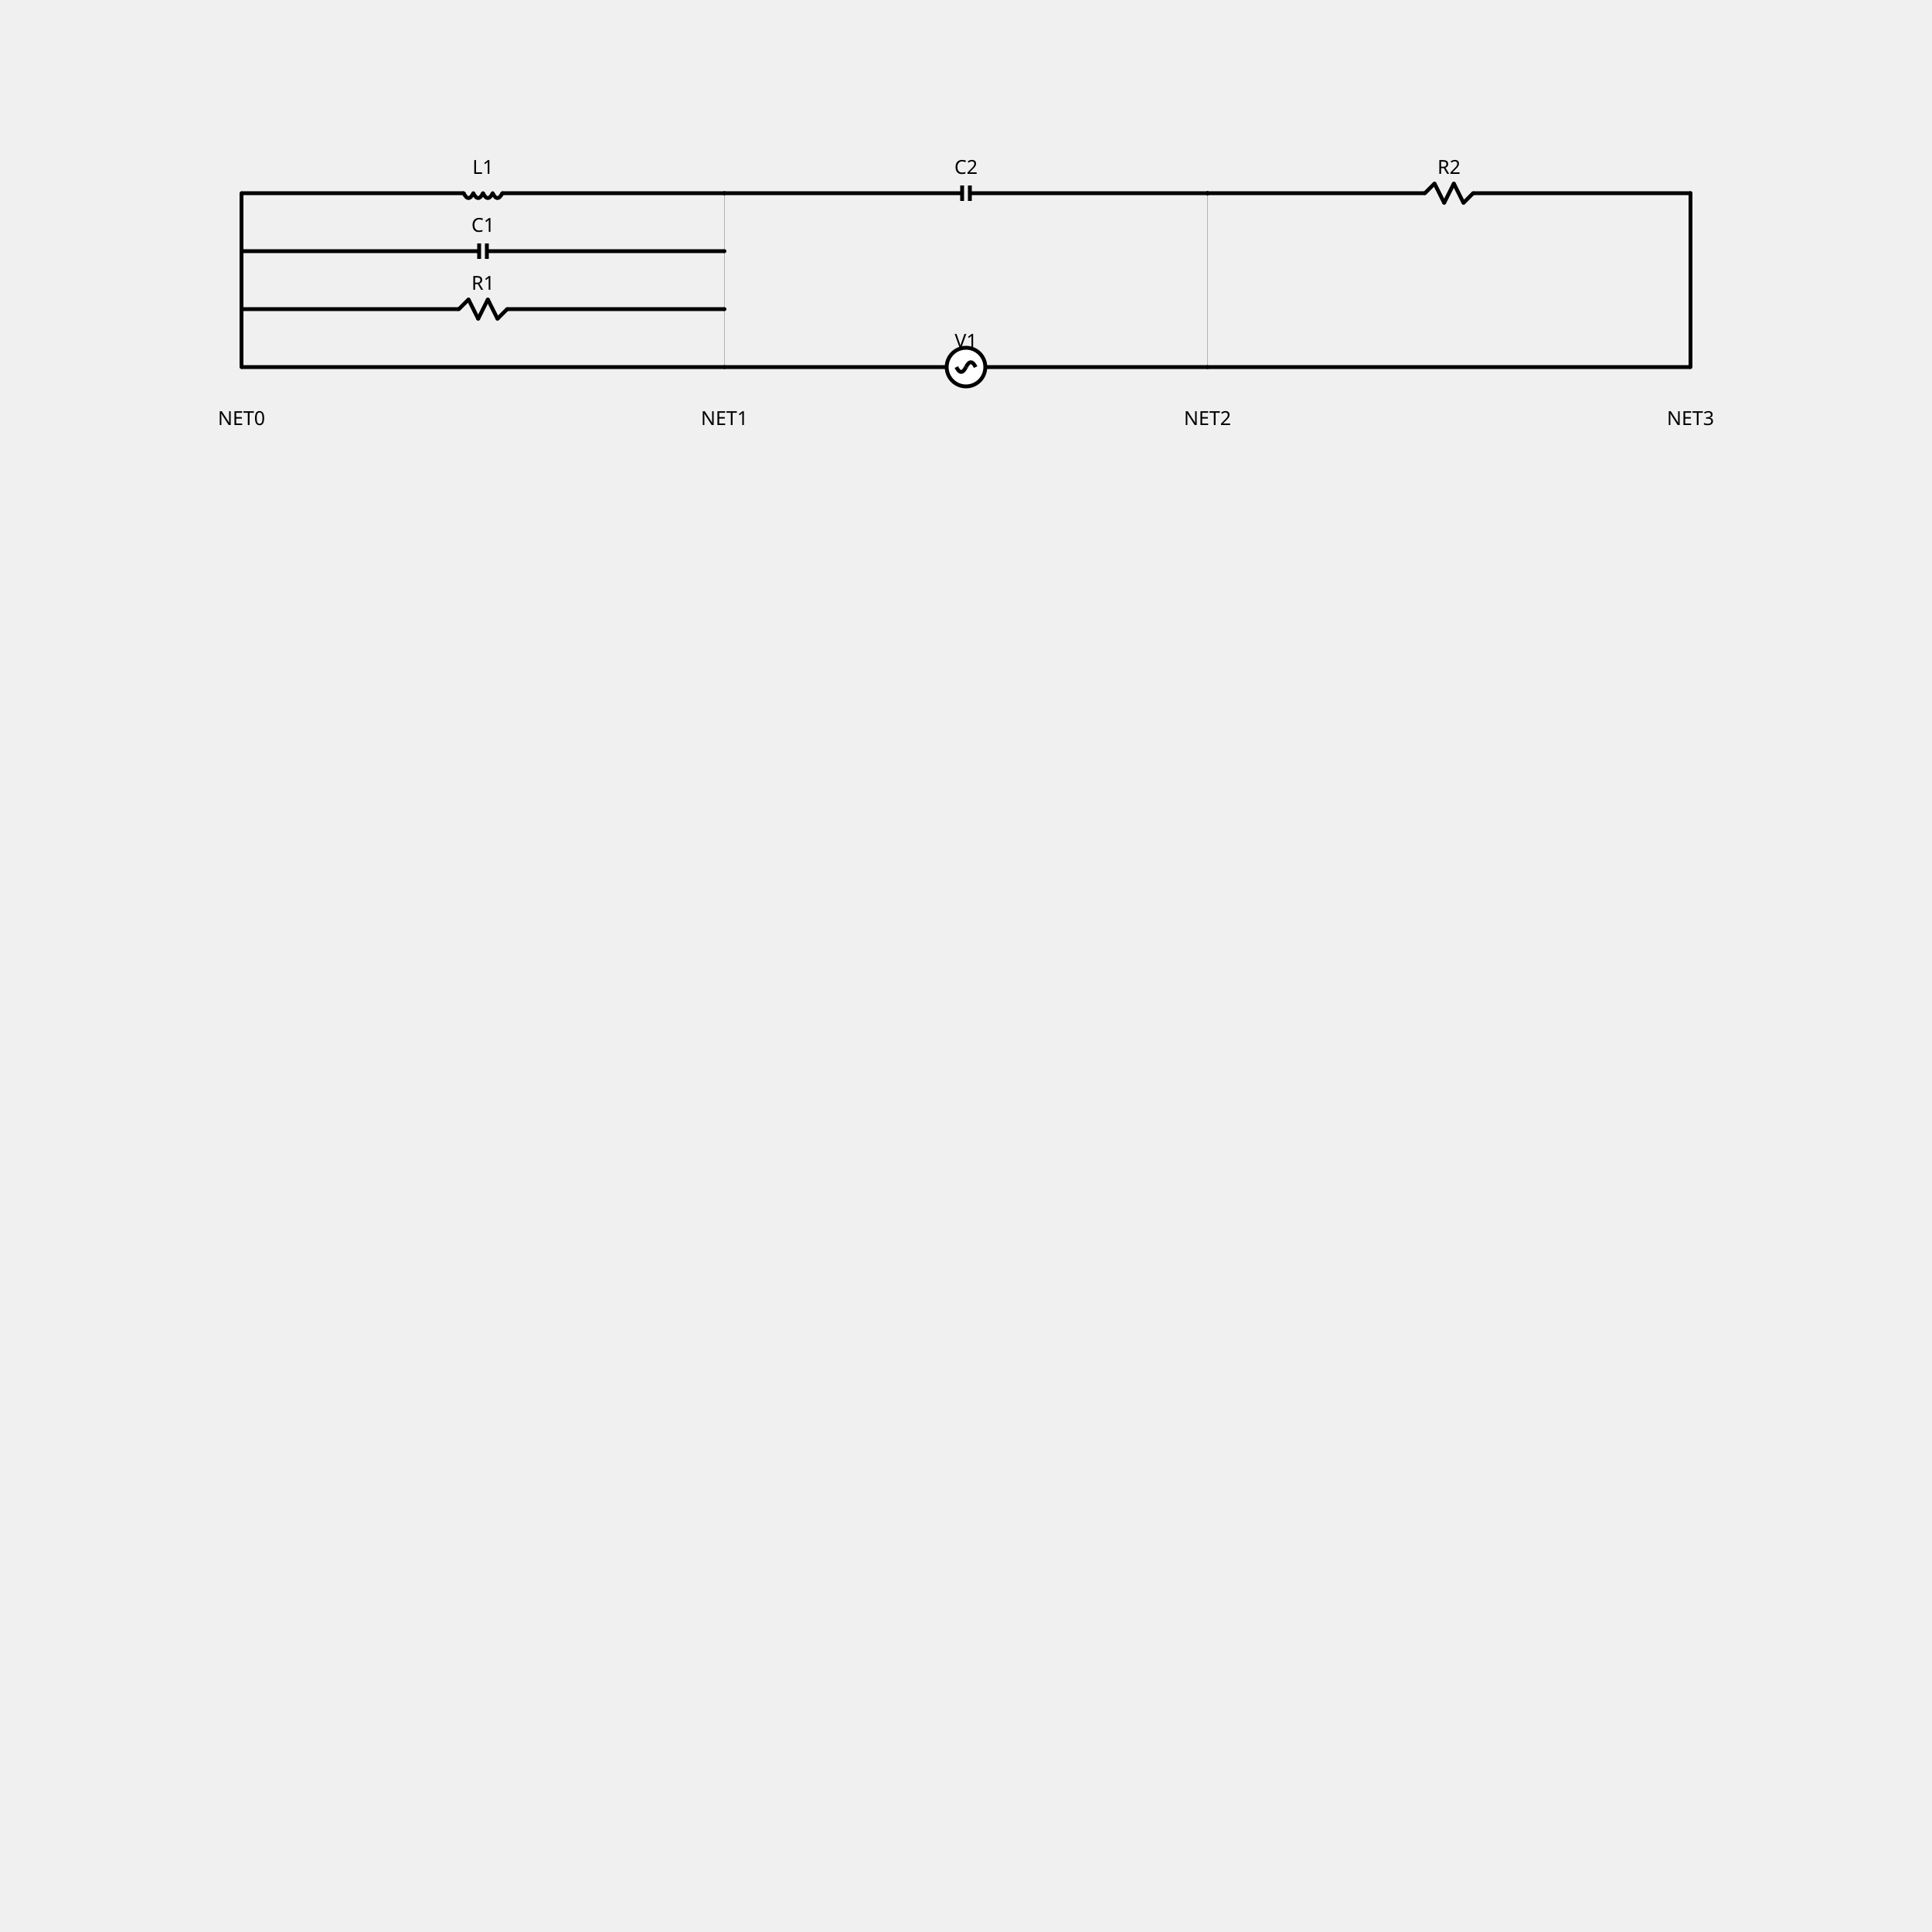
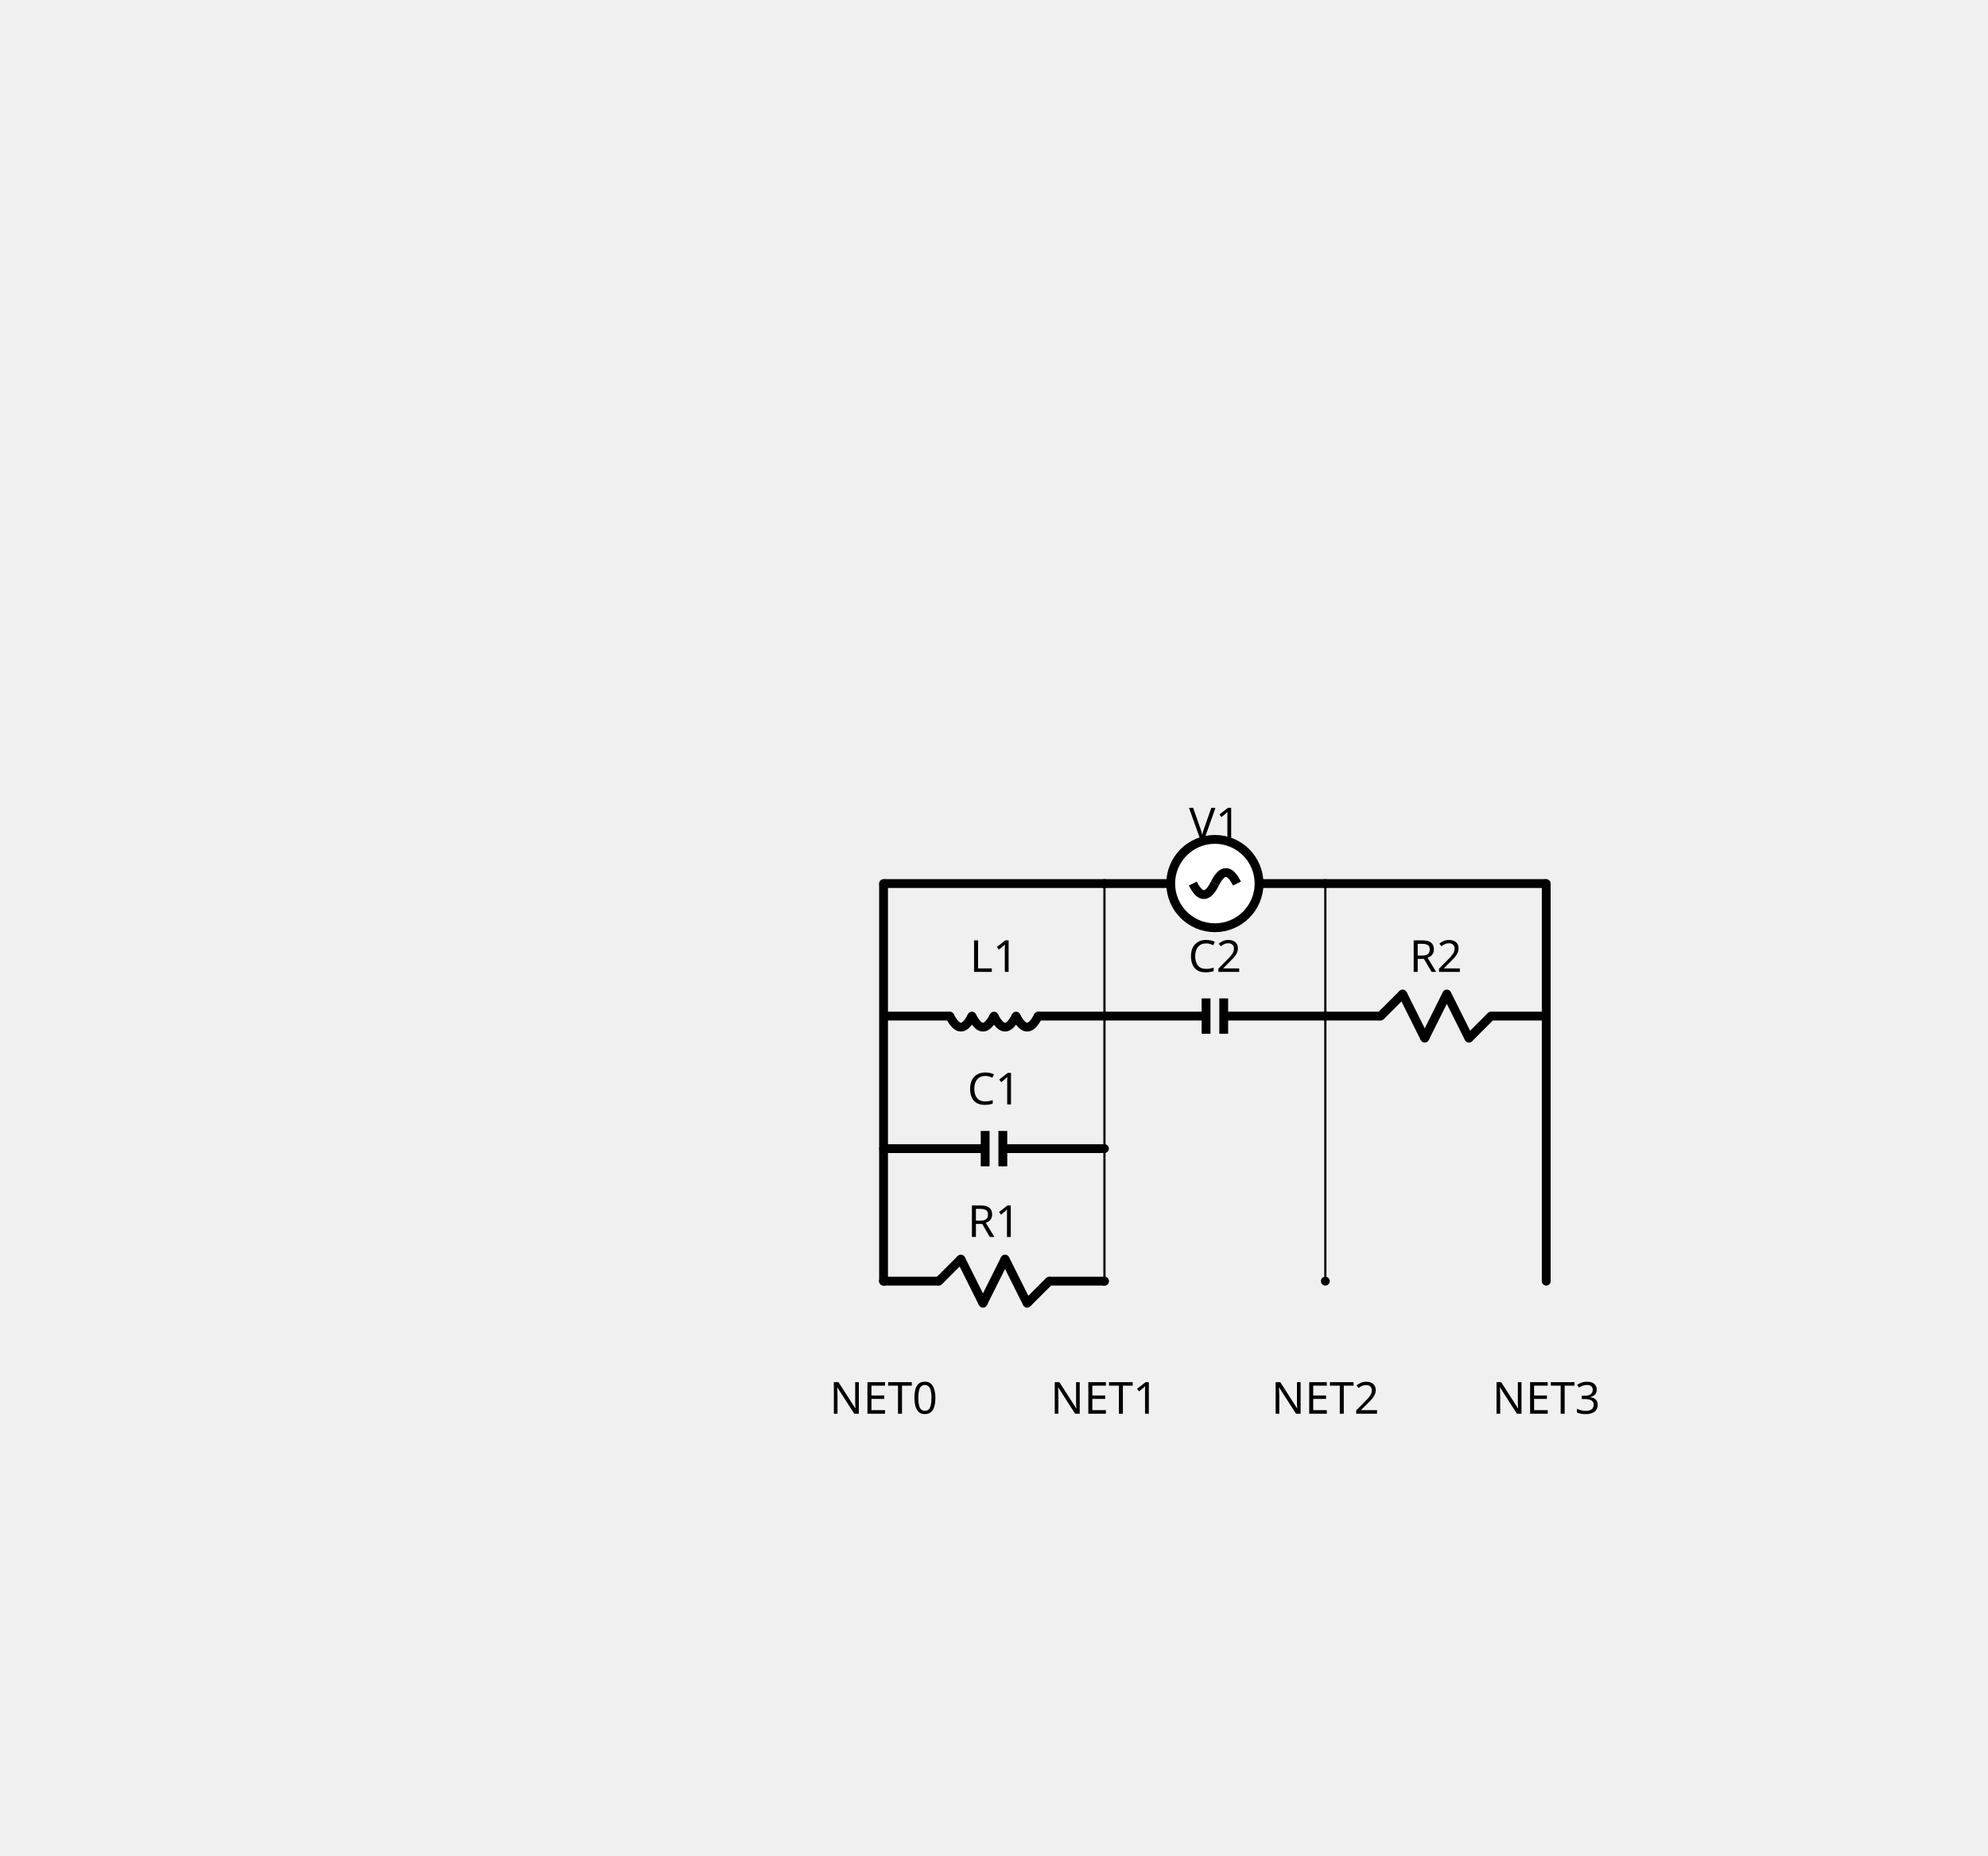
- <svg xmlns="http://www.w3.org/2000/svg" height="1000" width="1000">
-   <line x1="125" y1="100" x2="240" y2="100" style=" stroke:rgb(0,0,0);stroke-width: 2" />
-   <circle id="pointA" cx="240" cy="100" r="1" />
-   <path d="M 240 100  q 2.5 5 5 0 " stroke="black" stroke-width="2" fill="none" />
-   <circle id="pointA" cx="245" cy="100" r="1" />
-   <path d="M 245 100  q 2.5 5 5 0 " stroke="black" stroke-width="2" fill="none" />
-   <circle id="pointA" cx="250" cy="100" r="1" />
-   <path d="M 250 100  q 2.5 5 5 0 " stroke="black" stroke-width="2" fill="none" />
-   <circle id="pointA" cx="255" cy="100" r="1" />
-   <path d="M 255 100  q 2.5 5 5 0 " stroke="black" stroke-width="2" fill="none" />
-   <circle id="pointA" cx="260" cy="100" r="1" />
-   <line x1="260" y1="100" x2="375" y2="100" style="stroke:rgb(0,0,0);stroke-width:2" />
+ <svg xmlns="http://www.w3.org/2000/svg" height="420" width="450">
+   <circle cx="275" cy="200" r="10" stroke="black" stroke-width="2" fill="white" />
+   <line x1="200" y1="200" x2="265" y2="200" style="stroke:rgb(0,0,0);stroke-width:2" />
+   <line x1="285" y1="200" x2="350" y2="200" style="stroke:rgb(0,0,0);stroke-width:2" />
+   <path d="M 275 200 q 2.5 -5 5 0" stroke="black" stroke-width="2" fill="none" />
+   <path d="M 270 200 q 2.5 5 5 0" stroke="black" stroke-width="2" fill="none" />
  <g font-size="10" font-family="sans-serif" fill="black" stroke="none" text-anchor="middle">
-     <text x="250" y="90">L1</text>
+     <text x="275" y="190">V1</text>
  </g>
-   <line x1="125" y1="130" x2="248" y2="130" style="stroke:rgb(0,0,0);stroke-width:2" />
-   <line x1="248" y1="126" x2="248" y2="134" style="stroke:rgb(0,0,0);stroke-width:2" />
-   <line x1="252" y1="126" x2="252" y2="134" style="stroke:rgb(0,0,0);stroke-width:2" />
-   <line x1="252" y1="130" x2="375" y2="130" style="stroke:rgb(0,0,0);stroke-width:2" />
-   <circle id="pointA" cx="125" cy="130" r="1" />
-   <circle id="pointA" cx="375" cy="130" r="1" />
+   <line x1="200" y1="230" x2="215" y2="230" style=" stroke:rgb(0,0,0);stroke-width: 2" />
+   <circle id="pointA" cx="215" cy="230" r="1" />
+   <path d="M 215 230  q 2.5 5 5 0 " stroke="black" stroke-width="2" fill="none" />
+   <circle id="pointA" cx="220" cy="230" r="1" />
+   <path d="M 220 230  q 2.5 5 5 0 " stroke="black" stroke-width="2" fill="none" />
+   <circle id="pointA" cx="225" cy="230" r="1" />
+   <path d="M 225 230  q 2.5 5 5 0 " stroke="black" stroke-width="2" fill="none" />
+   <circle id="pointA" cx="230" cy="230" r="1" />
+   <path d="M 230 230  q 2.5 5 5 0 " stroke="black" stroke-width="2" fill="none" />
+   <circle id="pointA" cx="235" cy="230" r="1" />
+   <line x1="235" y1="230" x2="250" y2="230" style="stroke:rgb(0,0,0);stroke-width:2" />
  <g font-size="10" font-family="sans-serif" fill="black" stroke="none" text-anchor="middle">
-     <text x="250" y="120">C1</text>
+     <text x="225" y="220">L1</text>
  </g>
-   <circle id="pointA" cx="125" cy="160" r="1" />
-   <circle id="pointA" cx="237.5" cy="160" r="1" />
-   <line x1="125" y1="160" x2="237.5" y2="160" style="stroke:rgb(0,0,0);stroke-width:2" />
-   <circle id="pointA" cx="242.5" cy="155" r="1" />
-   <line x1="237.5" y1="160" x2="242.5" y2="155" style="stroke:rgb(0,0,0);stroke-width:2" />
-   <circle id="pointA" cx="247.5" cy="165" r="1" />
-   <line x1="242.5" y1="155" x2="247.5" y2="165" style="stroke:rgb(0,0,0);stroke-width:2" />
-   <circle id="pointA" cx="252.5" cy="155" r="1" />
-   <line x1="247.5" y1="165" x2="252.5" y2="155" style="stroke:rgb(0,0,0);stroke-width:2" />
-   <circle id="pointA" cx="257.5" cy="165" r="1" />
-   <line x1="252.5" y1="155" x2="257.5" y2="165" style="stroke:rgb(0,0,0);stroke-width:2" />
-   <circle id="pointA" cx="262.5" cy="160" r="1" />
-   <line x1="257.5" y1="165" x2="262.5" y2="160" style="stroke:rgb(0,0,0);stroke-width:2" />
-   <line x1="262.5" y1="160" x2="375" y2="160" style="stroke:rgb(0,0,0);stroke-width:2" />
-   <circle id="pointA" cx="375" cy="160" r=" 1" />
+   <line x1="200" y1="260" x2="223" y2="260" style="stroke:rgb(0,0,0);stroke-width:2" />
+   <line x1="223" y1="256" x2="223" y2="264" style="stroke:rgb(0,0,0);stroke-width:2" />
+   <line x1="227" y1="256" x2="227" y2="264" style="stroke:rgb(0,0,0);stroke-width:2" />
+   <line x1="227" y1="260" x2="250" y2="260" style="stroke:rgb(0,0,0);stroke-width:2" />
+   <circle id="pointA" cx="200" cy="260" r="1" />
+   <circle id="pointA" cx="250" cy="260" r="1" />
  <g font-size="10" font-family="sans-serif" fill="black" stroke="none" text-anchor="middle">
-     <text x="250" y="150">R1</text>
+     <text x="225" y="250">C1</text>
  </g>
-   <line x1="375" y1="100" x2="498" y2="100" style="stroke:rgb(0,0,0);stroke-width:2" />
-   <line x1="498" y1="96" x2="498" y2="104" style="stroke:rgb(0,0,0);stroke-width:2" />
-   <line x1="502" y1="96" x2="502" y2="104" style="stroke:rgb(0,0,0);stroke-width:2" />
-   <line x1="502" y1="100" x2="625" y2="100" style="stroke:rgb(0,0,0);stroke-width:2" />
-   <circle id="pointA" cx="375" cy="100" r="1" />
-   <circle id="pointA" cx="625" cy="100" r="1" />
+   <circle id="pointA" cx="200" cy="290" r="1" />
+   <circle id="pointA" cx="212.5" cy="290" r="1" />
+   <line x1="200" y1="290" x2="212.5" y2="290" style="stroke:rgb(0,0,0);stroke-width:2" />
+   <circle id="pointA" cx="217.5" cy="285" r="1" />
+   <line x1="212.5" y1="290" x2="217.5" y2="285" style="stroke:rgb(0,0,0);stroke-width:2" />
+   <circle id="pointA" cx="222.5" cy="295" r="1" />
+   <line x1="217.5" y1="285" x2="222.5" y2="295" style="stroke:rgb(0,0,0);stroke-width:2" />
+   <circle id="pointA" cx="227.5" cy="285" r="1" />
+   <line x1="222.5" y1="295" x2="227.5" y2="285" style="stroke:rgb(0,0,0);stroke-width:2" />
+   <circle id="pointA" cx="232.5" cy="295" r="1" />
+   <line x1="227.5" y1="285" x2="232.5" y2="295" style="stroke:rgb(0,0,0);stroke-width:2" />
+   <circle id="pointA" cx="237.5" cy="290" r="1" />
+   <line x1="232.5" y1="295" x2="237.5" y2="290" style="stroke:rgb(0,0,0);stroke-width:2" />
+   <line x1="237.5" y1="290" x2="250" y2="290" style="stroke:rgb(0,0,0);stroke-width:2" />
+   <circle id="pointA" cx="250" cy="290" r=" 1" />
  <g font-size="10" font-family="sans-serif" fill="black" stroke="none" text-anchor="middle">
-     <text x="500" y="90">C2</text>
+     <text x="225" y="280">R1</text>
  </g>
-   <circle id="pointA" cx="625" cy="100" r="1" />
-   <circle id="pointA" cx="737.5" cy="100" r="1" />
-   <line x1="625" y1="100" x2="737.5" y2="100" style="stroke:rgb(0,0,0);stroke-width:2" />
-   <circle id="pointA" cx="742.5" cy="95" r="1" />
-   <line x1="737.5" y1="100" x2="742.5" y2="95" style="stroke:rgb(0,0,0);stroke-width:2" />
-   <circle id="pointA" cx="747.5" cy="105" r="1" />
-   <line x1="742.5" y1="95" x2="747.5" y2="105" style="stroke:rgb(0,0,0);stroke-width:2" />
-   <circle id="pointA" cx="752.5" cy="95" r="1" />
-   <line x1="747.5" y1="105" x2="752.5" y2="95" style="stroke:rgb(0,0,0);stroke-width:2" />
-   <circle id="pointA" cx="757.5" cy="105" r="1" />
-   <line x1="752.5" y1="95" x2="757.5" y2="105" style="stroke:rgb(0,0,0);stroke-width:2" />
-   <circle id="pointA" cx="762.5" cy="100" r="1" />
-   <line x1="757.5" y1="105" x2="762.5" y2="100" style="stroke:rgb(0,0,0);stroke-width:2" />
-   <line x1="762.5" y1="100" x2="875" y2="100" style="stroke:rgb(0,0,0);stroke-width:2" />
-   <circle id="pointA" cx="875" cy="100" r=" 1" />
+   <line x1="250" y1="230" x2="273" y2="230" style="stroke:rgb(0,0,0);stroke-width:2" />
+   <line x1="273" y1="226" x2="273" y2="234" style="stroke:rgb(0,0,0);stroke-width:2" />
+   <line x1="277" y1="226" x2="277" y2="234" style="stroke:rgb(0,0,0);stroke-width:2" />
+   <line x1="277" y1="230" x2="300" y2="230" style="stroke:rgb(0,0,0);stroke-width:2" />
+   <circle id="pointA" cx="250" cy="230" r="1" />
+   <circle id="pointA" cx="300" cy="230" r="1" />
  <g font-size="10" font-family="sans-serif" fill="black" stroke="none" text-anchor="middle">
-     <text x="750" y="90">R2</text>
+     <text x="275" y="220">C2</text>
  </g>
-   <circle cx="500" cy="190" r="10" stroke="black" stroke-width="2" fill="white" />
-   <line x1="125" y1="190" x2="490" y2="190" style="stroke:rgb(0,0,0);stroke-width:2" />
-   <line x1="510" y1="190" x2="875" y2="190" style="stroke:rgb(0,0,0);stroke-width:2" />
-   <path d="M 500 190 q 2.5 -5 5 0" stroke="black" stroke-width="2" fill="none" />
-   <path d="M 495 190 q 2.5 5 5 0" stroke="black" stroke-width="2" fill="none" />
+   <circle id="pointA" cx="300" cy="230" r="1" />
+   <circle id="pointA" cx="312.5" cy="230" r="1" />
+   <line x1="300" y1="230" x2="312.5" y2="230" style="stroke:rgb(0,0,0);stroke-width:2" />
+   <circle id="pointA" cx="317.5" cy="225" r="1" />
+   <line x1="312.5" y1="230" x2="317.5" y2="225" style="stroke:rgb(0,0,0);stroke-width:2" />
+   <circle id="pointA" cx="322.5" cy="235" r="1" />
+   <line x1="317.5" y1="225" x2="322.5" y2="235" style="stroke:rgb(0,0,0);stroke-width:2" />
+   <circle id="pointA" cx="327.5" cy="225" r="1" />
+   <line x1="322.5" y1="235" x2="327.5" y2="225" style="stroke:rgb(0,0,0);stroke-width:2" />
+   <circle id="pointA" cx="332.5" cy="235" r="1" />
+   <line x1="327.5" y1="225" x2="332.5" y2="235" style="stroke:rgb(0,0,0);stroke-width:2" />
+   <circle id="pointA" cx="337.5" cy="230" r="1" />
+   <line x1="332.5" y1="235" x2="337.5" y2="230" style="stroke:rgb(0,0,0);stroke-width:2" />
+   <line x1="337.5" y1="230" x2="350" y2="230" style="stroke:rgb(0,0,0);stroke-width:2" />
+   <circle id="pointA" cx="350" cy="230" r=" 1" />
  <g font-size="10" font-family="sans-serif" fill="black" stroke="none" text-anchor="middle">
-     <text x="500" y="180">V1</text>
+     <text x="325" y="220">R2</text>
  </g>
-   <line x1="125" y1="100" x2="125" y2="190" style="stroke:rgb(0,0,0);stroke-width:2" />
-   <circle id="pointA" cx="125" cy="100" r="1" />
-   <circle id="pointA" cx="125" cy="190" r="1" />
+   <line x1="200" y1="200" x2="200" y2="290" style="stroke:rgb(0,0,0);stroke-width:2" />
+   <circle id="pointA" cx="200" cy="200" r="1" />
+   <circle id="pointA" cx="200" cy="290" r="1" />
  <g font-size="10" font-family="sans-serif" fill="black" stroke="none" text-anchor="middle">
-     <text x="125" y="220">NET0</text>
+     <text x="200" y="320">NET0</text>
  </g>
-   <line x1="375" y1="100" x2="375" y2="190" style="stroke:rgb(0,0,0);stroke-width:0.1" />
-   <circle id="pointA" cx="375" cy="100" r="1" />
-   <circle id="pointA" cx="375" cy="190" r="1" />
+   <line x1="250" y1="200" x2="250" y2="290" style="stroke:rgb(0,0,0);stroke-width:0.5" />
+   <circle id="pointA" cx="250" cy="200" r="1" />
+   <circle id="pointA" cx="250" cy="290" r="1" />
  <g font-size="10" font-family="sans-serif" fill="black" stroke="none" text-anchor="middle">
-     <text x="375" y="220">NET1</text>
+     <text x="250" y="320">NET1</text>
  </g>
-   <line x1="625" y1="100" x2="625" y2="190" style="stroke:rgb(0,0,0);stroke-width:0.1" />
-   <circle id="pointA" cx="625" cy="100" r="1" />
-   <circle id="pointA" cx="625" cy="190" r="1" />
+   <line x1="300" y1="200" x2="300" y2="290" style="stroke:rgb(0,0,0);stroke-width:0.5" />
+   <circle id="pointA" cx="300" cy="200" r="1" />
+   <circle id="pointA" cx="300" cy="290" r="1" />
  <g font-size="10" font-family="sans-serif" fill="black" stroke="none" text-anchor="middle">
-     <text x="625" y="220">NET2</text>
+     <text x="300" y="320">NET2</text>
  </g>
-   <line x1="875" y1="100" x2="875" y2="190" style="stroke:rgb(0,0,0);stroke-width:2" />
-   <circle id="pointA" cx="875" cy="100" r="1" />
-   <circle id="pointA" cx="875" cy="190" r="1" />
+   <line x1="350" y1="200" x2="350" y2="290" style="stroke:rgb(0,0,0);stroke-width:2" />
+   <circle id="pointA" cx="350" cy="200" r="1" />
+   <circle id="pointA" cx="350" cy="290" r="1" />
  <g font-size="10" font-family="sans-serif" fill="black" stroke="none" text-anchor="middle">
-     <text x="875" y="220">NET3</text>
+     <text x="350" y="320">NET3</text>
  </g>
</svg>
